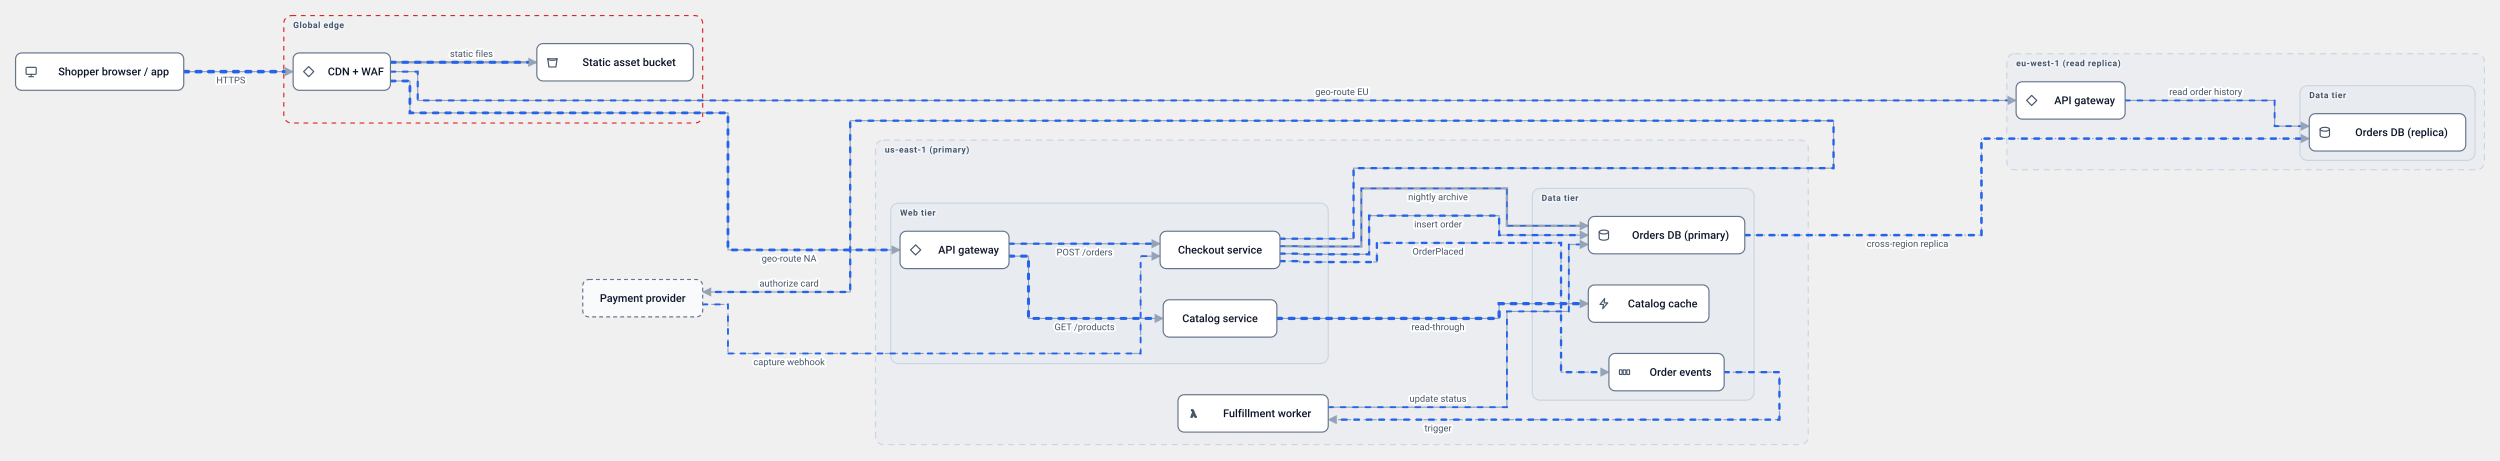
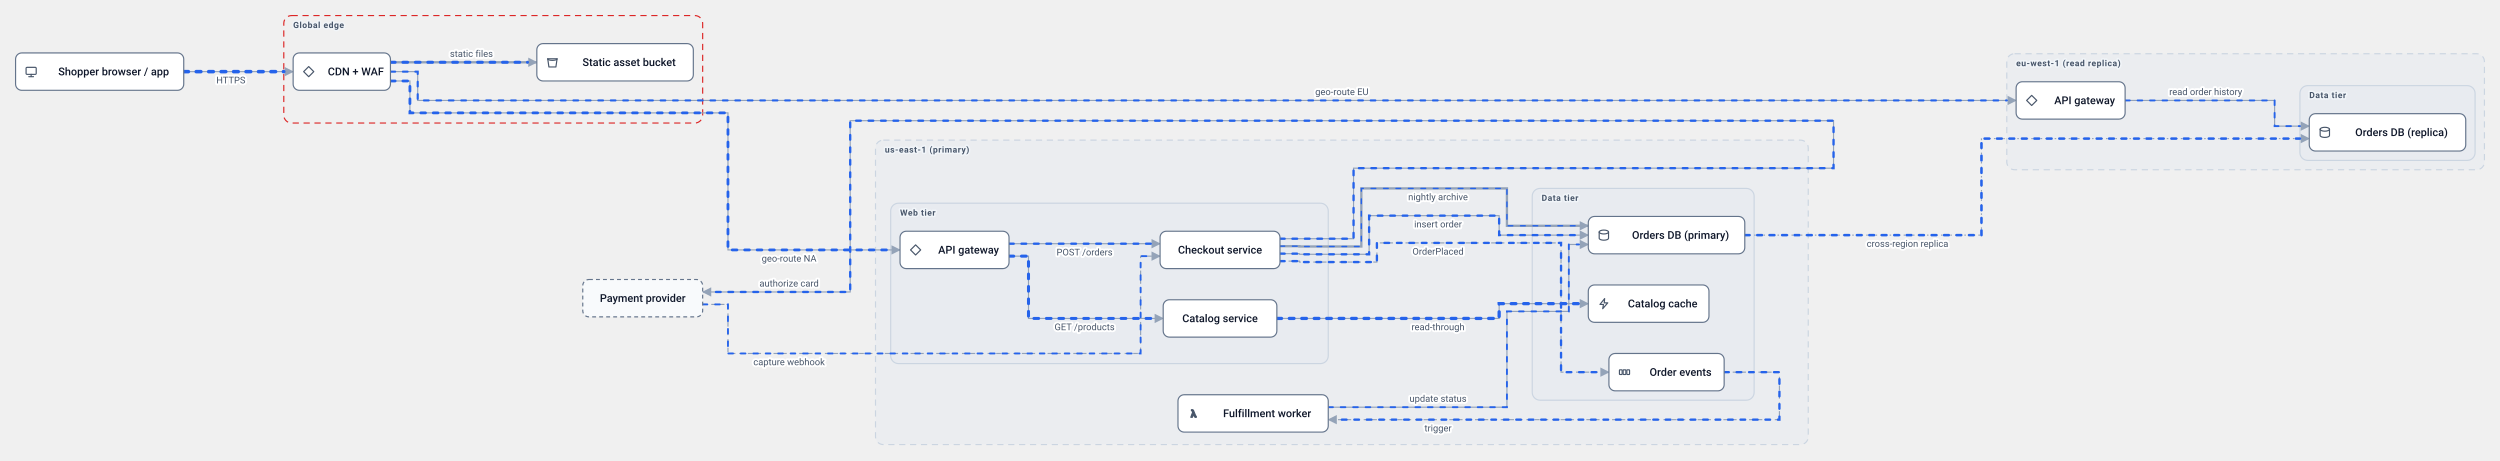
<svg xmlns="http://www.w3.org/2000/svg" viewBox="0 0 3211 591" width="3211" height="591" data-orrery="1">
  <style>.group-box{fill:#e2e8f0;fill-opacity:.35;stroke:#cbd5e1;stroke-width:1.5}
- .group-region .group-box{stroke-dasharray:8 6}
- .group-zone .group-box{stroke-dasharray:3 5}
- .group-cluster .group-box{stroke:#94a3b8}
- .group-boundary .group-box{stroke:#dc2626;stroke-dasharray:6 6;fill:none}
.group-label{font:600 11px system-ui,-apple-system,"Segoe UI",Roboto,sans-serif;fill:#475569;letter-spacing:.06em;text-transform:uppercase;paint-order:stroke;stroke:#f1f5f9;stroke-width:4px;stroke-linejoin:round}
.node-box{fill:#ffffff;stroke:#64748b;stroke-width:1.5}
- .node-external .node-box{stroke-dasharray:5 4;fill:#f8fafc}
- .node-state-failed .node-box{fill:#fef2f2;stroke:#dc2626;stroke-width:2;animation:orrery-pulse 1.2s linear infinite}
- .node-state-failed .node-label{fill:#991b1b}
- .node-state-degraded .node-box{fill:#fffbeb;stroke:#d97706;stroke-width:2}
- .node-state-degraded .node-label{fill:#92400e}
- .node-state-off{opacity:.45}
- .node-state-off .node-box{stroke-dasharray:4 4}
+ .node-label{font:500 14px system-ui,-apple-system,"Segoe UI",Roboto,sans-serif;fill:#0f172a;text-anchor:middle;dominant-baseline:central}
+ .node-tech{font:11px system-ui,-apple-system,"Segoe UI",Roboto,sans-serif;fill:#64748b;text-anchor:middle;dominant-baseline:central}
+ .replicas rect{fill:#ffffff;stroke:#94a3b8;stroke-width:1.5}
+ .badge{font:600 11px system-ui,-apple-system,"Segoe UI",Roboto,sans-serif;fill:#475569;text-anchor:end;dominant-baseline:central}
+ .node[data-ghost]{opacity:.5}.node[data-ghost] .node-box{stroke-dasharray:3 3}.node[data-ghost] .node-label{font-style:italic}
.glyph{fill:none;stroke:#475569;stroke-width:1.5;stroke-linejoin:round;stroke-linecap:round}
.glyph-text{font:600 13px system-ui,-apple-system,"Segoe UI",Roboto,sans-serif;fill:#475569;text-anchor:middle;dominant-baseline:central}
- .node-label{font:500 14px system-ui,-apple-system,"Segoe UI",Roboto,sans-serif;fill:#0f172a;text-anchor:middle;dominant-baseline:central}
.edge{fill:none;stroke:#94a3b8;stroke-width:1.5}
+ .edge.need{stroke:#475569;stroke-width:2}
.edge-async{stroke-dasharray:6 5}
.edge-replication{stroke-dasharray:2 4}
.edge-dataflow{stroke-width:3}
.flow{fill:none;stroke:#2563eb;stroke-linecap:round;stroke-dasharray:6 10;animation:orrery-flow 1s linear infinite}
.edge-label{font:12px system-ui,-apple-system,"Segoe UI",Roboto,sans-serif;fill:#475569;text-anchor:middle;dominant-baseline:central;paint-order:stroke;stroke:#ffffff;stroke-width:5px;stroke-linejoin:round}
+ .legend text{font:12px system-ui,-apple-system,"Segoe UI",Roboto,sans-serif;fill:#475569;dominant-baseline:central}.legend .legend-name{font-weight:600;fill:#0f172a}
@keyframes orrery-flow{to{stroke-dashoffset:-16}}
- @keyframes orrery-pulse{0%{stroke-opacity:1}50%{stroke-opacity:0.4}100%{stroke-opacity:1}}</style>
+ @keyframes orrery-pulse{0%{stroke-opacity:1}50%{stroke-opacity:0.4}100%{stroke-opacity:1}}
+ .st-degraded .node-box{stroke:#d97706;stroke-width:2;fill:#fffbeb}
+ .st-degraded .group-box{stroke:#d97706;stroke-width:2;fill:#fffbeb}
+ .st-degraded .node-label{fill:#92400e}
+ .st-degraded .group-label{fill:#92400e}
+ .st-failed .node-box{stroke:#dc2626;stroke-width:2;fill:#fef2f2;animation:orrery-pulse 1.2s linear infinite}
+ .st-failed .group-box{stroke:#dc2626;stroke-width:2;fill:#fef2f2;animation:orrery-pulse 1.2s linear infinite}
+ .st-failed .node-label{fill:#991b1b}
+ .st-failed .group-label{fill:#991b1b}
+ .st-off .node-box{stroke-dasharray:4 4}
+ .st-off .group-box{stroke-dasharray:4 4}
+ .st-off{opacity:0.45}
+ .kind-external .node-box{stroke-dasharray:5 4;fill:#f8fafc}
+ .gk-region .group-box{stroke-dasharray:8 6}
+ .gk-zone .group-box{stroke-dasharray:3 5}
+ .gk-cluster .group-box{stroke:#94a3b8}
+ .gk-boundary .group-box{stroke:#dc2626;fill-opacity:0;stroke-dasharray:8 6}</style>
  <defs>
    <marker id="arrow" viewBox="0 0 12 12" refX="11" refY="6" markerWidth="12" markerHeight="12" markerUnits="userSpaceOnUse" orient="auto">
      <path d="M0 0L12 6L0 12z" fill="#94a3b8" />
+     </marker>
+     <marker id="arrow-start" viewBox="0 0 12 12" refX="1" refY="6" markerWidth="12" markerHeight="12" markerUnits="userSpaceOnUse" orient="auto">
+       <path d="M12 0L0 6L12 12z" fill="#94a3b8" />
    </marker>
  </defs>
  <g class="scene">
    <g class="view" data-view="overview" data-title="Global overview" data-size="3211 591">
      <g class="groups">
-         <g class="group group-boundary" data-group="edge" data-bbox="364.5 20 538 138">
+         <g class="group gk-boundary st-on" data-group="edge" data-bbox="364.5 20 538 138" data-state="on">
          <rect class="group-box" x="364.5" y="20" width="538" height="138" rx="10" />
          <text class="group-label" x="376.5" y="36">Global edge</text>
        </g>
-         <g class="group group-region" data-group="us-east" data-bbox="1124.5 180 1198 391">
+         <g class="group gk-region st-on" data-group="us-east" data-bbox="1124.5 180 1198 391" data-state="on">
          <rect class="group-box" x="1124.5" y="180" width="1198" height="391" rx="10" />
          <text class="group-label" x="1136.5" y="196">us-east-1 (primary)</text>
        </g>
-         <g class="group group-tier" data-group="us-east-web" data-bbox="1144 261 562 206">
+         <g class="group gk-tier st-on" data-group="us-east-web" data-bbox="1144 261 562 206" data-state="on">
          <rect class="group-box" x="1144" y="261" width="562" height="206" rx="10" />
          <text class="group-label" x="1156" y="277">Web tier</text>
        </g>
-         <g class="group group-tier" data-group="us-east-data" data-bbox="1968 242 285 272">
+         <g class="group gk-tier st-on" data-group="us-east-data" data-bbox="1968 242 285 272" data-state="on">
          <rect class="group-box" x="1968" y="242" width="285" height="272" rx="10" />
          <text class="group-label" x="1980" y="258">Data tier</text>
        </g>
-         <g class="group group-region" data-group="eu-west" data-bbox="2577.5 69 613.5 149">
+         <g class="group gk-region st-on" data-group="eu-west" data-bbox="2577.5 69 613.5 149" data-state="on">
          <rect class="group-box" x="2577.5" y="69" width="613.5" height="149" rx="10" />
          <text class="group-label" x="2589.5" y="85">eu-west-1 (read replica)</text>
        </g>
-         <g class="group group-tier" data-group="eu-west-data" data-bbox="2954 110 225 96">
+         <g class="group gk-tier st-on" data-group="eu-west-data" data-bbox="2954 110 225 96" data-state="on">
          <rect class="group-box" x="2954" y="110" width="225" height="96" rx="10" />
          <text class="group-label" x="2966" y="126">Data tier</text>
        </g>
      </g>
      <g class="edges">
        <path class="edge edge-sync" data-edge="shopper-&gt;cdn" data-kind="sync" d="M236 92 L376.5 92" marker-end="url(#arrow)" />
        <path class="flow" data-flow="shopper-&gt;cdn" data-load="1" d="M236 92 L364.5 92" style="stroke-width:4.5;animation-duration:0.5s" />
        <text class="edge-label" x="296.5" y="103">HTTPS</text>
        <path class="edge edge-dataflow" data-edge="cdn-&gt;assets" data-kind="dataflow" d="M501.5 80 L689.5 80" marker-end="url(#arrow)" />
        <path class="flow" data-flow="cdn-&gt;assets" data-load="0.8" d="M501.5 80 L677.5 80" style="stroke-width:3.9;animation-duration:1s" />
        <text class="edge-label" x="605.5" y="69">static files</text>
        <path class="edge edge-sync" data-edge="cdn-&gt;api-us" data-kind="sync" d="M501.5 104 L526.5 104 L526.5 145 L935 145 L935 321 L1156 321" marker-end="url(#arrow)" />
        <path class="flow" data-flow="cdn-&gt;api-us" data-load="0.7" d="M501.5 104 L526.5 104 L526.5 145 L935 145 L935 321 L1144 321" style="stroke-width:3.6;animation-duration:1.3s" />
        <text class="edge-label" x="1013.5" y="332">geo-route NA</text>
        <path class="edge edge-sync" data-edge="cdn-&gt;api-eu" data-kind="sync" d="M501.5 92 L536.5 92 L536.5 129 L2589.5 129" marker-end="url(#arrow)" />
        <path class="flow" data-flow="cdn-&gt;api-eu" data-load="0.4" d="M501.5 92 L536.5 92 L536.5 129 L2577.5 129" style="stroke-width:2.7;animation-duration:2s" />
        <text class="edge-label" x="1723.5" y="118">geo-route EU</text>
        <path class="edge edge-sync" data-edge="api-us-&gt;catalog-us" data-kind="sync" d="M1296 329 L1321 329 L1321 409 L1494 409" marker-end="url(#arrow)" />
        <path class="flow" data-flow="api-us-&gt;catalog-us" data-load="0.8" d="M1296 329 L1321 329 L1321 409 L1482 409" style="stroke-width:3.9;animation-duration:1s" />
        <text class="edge-label" x="1393" y="420">GET /products</text>
        <path class="edge edge-sync" data-edge="api-us-&gt;checkout-us" data-kind="sync" d="M1296 313 L1490 313" marker-end="url(#arrow)" />
        <path class="flow" data-flow="api-us-&gt;checkout-us" data-load="0.5" d="M1296 313 L1478 313" style="stroke-width:3;animation-duration:1.8s" />
        <text class="edge-label" x="1393" y="324">POST /orders</text>
        <path class="edge edge-sync" data-edge="catalog-us-&gt;catalog-cache-us" data-kind="sync" d="M1640 409 L1925.5 409 L1925.5 390 L2040 390" marker-end="url(#arrow)" />
        <path class="flow" data-flow="catalog-us-&gt;catalog-cache-us" data-load="0.9" d="M1640 409 L1925.5 409 L1925.5 390 L2028 390" style="stroke-width:4.2;animation-duration:0.8s" />
        <text class="edge-label" x="1847" y="420">read-through</text>
        <path class="edge edge-sync" data-edge="checkout-writes-orders" data-kind="sync" d="M1644 325.8 L1669 325.8 L1669 326.6 L1758.5 326.6 L1758.5 277 L1925.5 277 L1925.5 302 L2040 302" marker-end="url(#arrow)" />
        <path class="flow" data-flow="checkout-writes-orders" data-load="0.5" d="M1644 325.8 L1669 325.8 L1669 326.6 L1758.5 326.6 L1758.5 277 L1925.5 277 L1925.5 302 L2028 302" style="stroke-width:3;animation-duration:1.8s" />
        <text class="edge-label" x="1847" y="288">insert order</text>
        <path class="edge edge-dataflow" data-edge="checkout-archives-orders" data-kind="dataflow" d="M1644 316.2 L1669 316.2 L1669 316.6 L1748.5 316.6 L1748.5 242 L1935.5 242 L1935.5 290 L2040 290" marker-end="url(#arrow)" />
        <path class="flow" data-flow="checkout-archives-orders" data-load="0.1" d="M1644 316.2 L1669 316.2 L1669 316.6 L1748.5 316.6 L1748.5 242 L1935.5 242 L1935.5 290 L2028 290" style="stroke-width:1.8;animation-duration:2.8s" />
        <text class="edge-label" x="1847" y="253">nightly archive</text>
        <path class="edge edge-sync" data-edge="checkout-authorizes-payment" data-kind="sync" d="M1644 306.6 L1738.5 306.6 L1738.5 216 L2355 216 L2355 155 L1092 155 L1092 375 L902.5 375" marker-end="url(#arrow)" />
        <path class="flow" data-flow="checkout-authorizes-payment" data-load="0.5" d="M1644 306.6 L1738.5 306.6 L1738.5 216 L2355 216 L2355 155 L1092 155 L1092 375 L914.5 375" style="stroke-width:3;animation-duration:1.8s" />
        <text class="edge-label" x="1013.5" y="364">authorize card</text>
        <path class="edge edge-async" data-edge="payment-webhook" data-kind="async" d="M902.5 391 L935 391 L935 454 L1465 454 L1465 329 L1490 329" marker-end="url(#arrow)" />
        <path class="flow" data-flow="payment-webhook" data-load="0.3" d="M902.5 391 L935 391 L935 454 L1465 454 L1465 329 L1478 329" style="stroke-width:2.4;animation-duration:2.3s" />
        <text class="edge-label" x="1013.5" y="465">capture webhook</text>
        <path class="edge edge-async" data-edge="checkout-us-&gt;order-events" data-kind="async" d="M1644 335.4 L1669 335.4 L1669 336.6 L1768.5 336.6 L1768.5 312 L2005 312 L2005 478 L2066.5 478" marker-end="url(#arrow)" />
        <path class="flow" data-flow="checkout-us-&gt;order-events" data-load="0.5" d="M1644 335.4 L1669 335.4 L1669 336.6 L1768.5 336.6 L1768.5 312 L2005 312 L2005 478 L2054.5 478" style="stroke-width:3;animation-duration:1.8s" />
        <text class="edge-label" x="1847" y="323">OrderPlaced</text>
        <path class="edge edge-async" data-edge="order-events-&gt;fulfillment-fn" data-kind="async" d="M2214.5 478 L2285.5 478 L2285.5 539 L1706 539" marker-end="url(#arrow)" />
        <path class="flow" data-flow="order-events-&gt;fulfillment-fn" data-load="0.5" d="M2214.5 478 L2285.5 478 L2285.5 539 L1718 539" style="stroke-width:3;animation-duration:1.8s" />
        <text class="edge-label" x="1847" y="550">trigger</text>
        <path class="edge edge-sync" data-edge="fulfillment-fn-&gt;orders-db-us" data-kind="sync" d="M1706 523 L1935.5 523 L1935.5 400 L2015 400 L2015 314 L2040 314" marker-end="url(#arrow)" />
        <path class="flow" data-flow="fulfillment-fn-&gt;orders-db-us" data-load="0.3" d="M1706 523 L1935.5 523 L1935.5 400 L2015 400 L2015 314 L2028 314" style="stroke-width:2.4;animation-duration:2.3s" />
        <text class="edge-label" x="1847" y="512">update status</text>
        <path class="edge edge-replication" data-edge="orders-db-us-&gt;orders-db-eu" data-kind="replication" d="M2241 302 L2545 302 L2545 178 L2966 178" marker-end="url(#arrow)" />
        <path class="flow" data-flow="orders-db-us-&gt;orders-db-eu" data-load="0.6" d="M2241 302 L2545 302 L2545 178 L2954 178" style="stroke-width:3.3;animation-duration:1.5s" />
        <text class="edge-label" x="2450" y="313">cross-region replica</text>
        <path class="edge edge-sync" data-edge="api-eu-&gt;orders-db-eu" data-kind="sync" d="M2729.5 129 L2921.5 129 L2921.5 162 L2966 162" marker-end="url(#arrow)" />
        <path class="flow" data-flow="api-eu-&gt;orders-db-eu" data-load="0.3" d="M2729.5 129 L2921.5 129 L2921.5 162 L2954 162" style="stroke-width:2.4;animation-duration:2.3s" />
        <text class="edge-label" x="2833" y="118">read order history</text>
      </g>
      <g class="nodes">
-         <g class="node node-client" data-node="shopper" data-kind="client" data-state="on" data-bbox="20 68 216 48" transform="translate(20 68)">
+         <g class="node kind-client st-on" data-node="shopper" data-kind="client" data-state="on" data-bbox="20 68 216 48" transform="translate(20 68)">
          <rect class="node-box" width="216" height="48" rx="8" />
          <g class="glyph" transform="translate(12 16)">
            <rect x="1.5" y="2.5" width="13" height="9" rx="1" />
            <path d="M5 14.5h6M8 11.5v3" />
          </g>
          <text class="node-label" x="126" y="24">Shopper browser / app</text>
        </g>
-         <g class="node node-gateway" data-node="cdn" data-kind="gateway" data-state="on" data-bbox="376.5 68 125 48" transform="translate(376.5 68)">
+         <g class="node kind-gateway st-on" data-node="cdn" data-kind="gateway" data-state="on" data-bbox="376.5 68 125 48" transform="translate(376.5 68)">
          <rect class="node-box" width="125" height="48" rx="8" />
          <g class="glyph" transform="translate(12 16)">
            <path d="M8 1.5l6.5 6.5L8 14.5 1.5 8z" />
          </g>
          <text class="node-label" x="80.5" y="24">CDN + WAF</text>
        </g>
-         <g class="node node-storage" data-node="assets" data-kind="storage" data-state="on" data-bbox="689.5 56 201 48" transform="translate(689.5 56)">
+         <g class="node kind-storage st-on" data-node="assets" data-kind="storage" data-state="on" data-bbox="689.5 56 201 48" transform="translate(689.5 56)">
          <rect class="node-box" width="201" height="48" rx="8" />
          <g class="glyph" transform="translate(12 16)">
            <path d="M2 3.5h12l-1.5 10.5h-9z" />
            <path d="M2 3.5c0 1.2 2.7 2 6 2s6-.8 6-2" />
          </g>
          <text class="node-label" x="118.5" y="24">Static asset bucket</text>
        </g>
-         <g class="node node-gateway" data-node="api-us" data-kind="gateway" data-state="on" data-bbox="1156 297 140 48" transform="translate(1156 297)">
+         <g class="node kind-gateway st-on" data-node="api-us" data-kind="gateway" data-state="on" data-bbox="1156 297 140 48" transform="translate(1156 297)">
          <rect class="node-box" width="140" height="48" rx="8" />
          <g class="glyph" transform="translate(12 16)">
            <path d="M8 1.5l6.5 6.5L8 14.5 1.5 8z" />
          </g>
          <text class="node-label" x="88" y="24">API gateway</text>
        </g>
-         <g class="node node-service" data-node="checkout-us" data-kind="service" data-state="on" data-bbox="1490 297 154 48" transform="translate(1490 297)">
+         <g class="node kind-service st-on" data-node="checkout-us" data-kind="service" data-state="on" data-bbox="1490 297 154 48" transform="translate(1490 297)">
          <rect class="node-box" width="154" height="48" rx="8" />
          <text class="node-label" x="77" y="24">Checkout service</text>
        </g>
-         <g class="node node-service" data-node="catalog-us" data-kind="service" data-state="on" data-bbox="1494 385 146 48" transform="translate(1494 385)">
+         <g class="node kind-service st-on" data-node="catalog-us" data-kind="service" data-state="on" data-bbox="1494 385 146 48" transform="translate(1494 385)">
          <rect class="node-box" width="146" height="48" rx="8" />
          <text class="node-label" x="73" y="24">Catalog service</text>
        </g>
-         <g class="node node-database" data-node="orders-db-us" data-kind="database" data-state="on" data-bbox="2040 278 201 48" transform="translate(2040 278)">
+         <g class="node kind-database st-on" data-node="orders-db-us" data-kind="database" data-state="on" data-bbox="2040 278 201 48" transform="translate(2040 278)">
          <rect class="node-box" width="201" height="48" rx="8" />
          <g class="glyph" transform="translate(12 16)">
            <ellipse cx="8" cy="4" rx="6" ry="2.5" />
            <path d="M2 4v8c0 1.4 2.7 2.5 6 2.5s6-1.1 6-2.5V4" />
          </g>
          <text class="node-label" x="118.5" y="24">Orders DB (primary)</text>
        </g>
-         <g class="node node-cache" data-node="catalog-cache-us" data-kind="cache" data-state="on" data-bbox="2040 366 155 48" transform="translate(2040 366)">
+         <g class="node kind-cache st-on" data-node="catalog-cache-us" data-kind="cache" data-state="on" data-bbox="2040 366 155 48" transform="translate(2040 366)">
          <rect class="node-box" width="155" height="48" rx="8" />
          <g class="glyph" transform="translate(12 16)">
            <path d="M9 1.5L3 9h4.5l-1 5.5L13 7H8.5z" />
          </g>
          <text class="node-label" x="95.5" y="24">Catalog cache</text>
        </g>
-         <g class="node node-queue" data-node="order-events" data-kind="queue" data-state="on" data-bbox="2066.5 454 148 48" transform="translate(2066.5 454)">
+         <g class="node kind-queue st-on" data-node="order-events" data-kind="queue" data-state="on" data-bbox="2066.5 454 148 48" transform="translate(2066.5 454)">
          <rect class="node-box" width="148" height="48" rx="8" />
          <g class="glyph" transform="translate(12 16)">
            <rect x="1.5" y="5" width="3.5" height="6" rx=".5" />
            <rect x="6.25" y="5" width="3.5" height="6" rx=".5" />
            <rect x="11" y="5" width="3.5" height="6" rx=".5" />
          </g>
          <text class="node-label" x="92" y="24">Order events</text>
        </g>
-         <g class="node node-function" data-node="fulfillment-fn" data-kind="function" data-state="on" data-bbox="1513 507 193 48" transform="translate(1513 507)">
+         <g class="node kind-function st-on" data-node="fulfillment-fn" data-kind="function" data-state="on" data-bbox="1513 507 193 48" transform="translate(1513 507)">
          <rect class="node-box" width="193" height="48" rx="8" />
          <g class="glyph" transform="translate(12 16)">
            <text class="glyph-text" x="8" y="8.5">λ</text>
          </g>
          <text class="node-label" x="114.5" y="24">Fulfillment worker</text>
        </g>
-         <g class="node node-gateway" data-node="api-eu" data-kind="gateway" data-state="on" data-bbox="2589.5 105 140 48" transform="translate(2589.5 105)">
+         <g class="node kind-gateway st-on" data-node="api-eu" data-kind="gateway" data-state="on" data-bbox="2589.5 105 140 48" transform="translate(2589.5 105)">
          <rect class="node-box" width="140" height="48" rx="8" />
          <g class="glyph" transform="translate(12 16)">
            <path d="M8 1.5l6.5 6.5L8 14.5 1.5 8z" />
          </g>
          <text class="node-label" x="88" y="24">API gateway</text>
        </g>
-         <g class="node node-database" data-node="orders-db-eu" data-kind="database" data-state="on" data-bbox="2966 146 201 48" transform="translate(2966 146)">
+         <g class="node kind-database st-on" data-node="orders-db-eu" data-kind="database" data-state="on" data-bbox="2966 146 201 48" transform="translate(2966 146)">
          <rect class="node-box" width="201" height="48" rx="8" />
          <g class="glyph" transform="translate(12 16)">
            <ellipse cx="8" cy="4" rx="6" ry="2.5" />
            <path d="M2 4v8c0 1.4 2.7 2.5 6 2.5s6-1.1 6-2.5V4" />
          </g>
          <text class="node-label" x="118.5" y="24">Orders DB (replica)</text>
        </g>
-         <g class="node node-external" data-node="payments" data-kind="external" data-state="on" data-bbox="748.5 359 154 48" transform="translate(748.5 359)">
+         <g class="node kind-external st-on" data-node="payments" data-kind="external" data-state="on" data-bbox="748.5 359 154 48" transform="translate(748.5 359)">
          <rect class="node-box" width="154" height="48" rx="8" />
          <text class="node-label" x="77" y="24">Payment provider</text>
        </g>
      </g>
    </g>
-     <g class="view" data-view="us-east-detail" data-title="us-east-1 primary region" data-size="905.6 687.5" style="display:none">
+     <g class="view" data-view="us-east-detail" data-title="us-east-1 primary region" data-size="852.8 1053" style="display:none">
      <g class="groups">
-         <g class="group group-region" data-group="us-east" data-bbox="20 20 865.6 647.5">
-           <rect class="group-box" x="20" y="20" width="865.6" height="647.5" rx="10" />
-           <text class="group-label" x="32" y="36">us-east-1 (primary)</text>
-         </g>
-         <g class="group group-tier" data-group="us-east-web" data-bbox="89.3 56 401 300">
-           <rect class="group-box" x="89.3" y="56" width="401" height="300" rx="10" />
-           <text class="group-label" x="101.3" y="72">Web tier</text>
-         </g>
-         <g class="group group-tier" data-group="us-east-data" data-bbox="78.8 527 608 96">
-           <rect class="group-box" x="78.8" y="527" width="608" height="96" rx="10" />
-           <text class="group-label" x="90.8" y="543">Data tier</text>
+         <g class="group gk-region st-on" data-group="us-east" data-bbox="45 191.5 787.8 680" data-state="on">
+           <rect class="group-box" x="45" y="191.5" width="787.8" height="680" rx="10" />
+           <text class="group-label" x="57" y="207.5">us-east-1 (primary)</text>
+         </g>
+         <g class="group gk-tier st-on" data-group="us-east-web" data-bbox="154.9 235 402.7 260" data-state="on">
+           <rect class="group-box" x="154.9" y="235" width="402.7" height="260" rx="10" />
+           <text class="group-label" x="166.9" y="251">Web tier</text>
+         </g>
+         <g class="group gk-tier st-on" data-group="us-east-data" data-bbox="129.8 646 608 156" data-state="on">
+           <rect class="group-box" x="129.8" y="646" width="608" height="156" rx="10" />
+           <text class="group-label" x="141.8" y="662">Data tier</text>
        </g>
      </g>
      <g class="edges">
-         <path class="edge edge-sync" data-edge="api-us-&gt;catalog-us" data-kind="sync" d="M237.9 140 L237.9 165 L381.3 165 L381.3 246" marker-end="url(#arrow)" />
-         <path class="flow" data-flow="api-us-&gt;catalog-us" data-load="0.8" d="M237.9 140 L237.9 165 L381.3 165 L381.3 234" style="stroke-width:3.9;animation-duration:1s" />
-         <text class="edge-label" x="431.3" y="198">GET /products</text>
-         <path class="edge edge-sync" data-edge="api-us-&gt;checkout-us" data-kind="sync" d="M191.3 140 L191.3 246" marker-end="url(#arrow)" />
-         <path class="flow" data-flow="api-us-&gt;checkout-us" data-load="0.5" d="M191.3 140 L191.3 234" style="stroke-width:3;animation-duration:1.8s" />
-         <text class="edge-label" x="145.3" y="198">POST /orders</text>
-         <path class="edge edge-sync" data-edge="catalog-us-&gt;catalog-cache-us" data-kind="sync" d="M381.3 294 L381.3 408.5 L700.6 408.5 L700.6 484.5 L409.3 484.5 L409.3 563" marker-end="url(#arrow)" />
-         <path class="flow" data-flow="catalog-us-&gt;catalog-cache-us" data-load="0.9" d="M381.3 294 L381.3 408.5 L700.6 408.5 L700.6 484.5 L409.3 484.5 L409.3 551" style="stroke-width:4.2;animation-duration:0.8s" />
-         <text class="edge-label" x="654.6" y="441.5">read-through</text>
-         <path class="edge edge-sync" data-edge="checkout-writes-orders" data-kind="sync" d="M191.3 294 L191.3 563" marker-end="url(#arrow)" />
-         <path class="flow" data-flow="checkout-writes-orders" data-load="0.5" d="M191.3 294 L191.3 551" style="stroke-width:3;animation-duration:1.8s" />
-         <text class="edge-label" x="238.3" y="441.5">insert order</text>
-         <path class="edge edge-dataflow" data-edge="checkout-archives-orders" data-kind="dataflow" d="M152.8 294 L152.8 388.5 L141 388.5 L141 563" marker-end="url(#arrow)" />
-         <path class="flow" data-flow="checkout-archives-orders" data-load="0.1" d="M152.8 294 L152.8 388.5 L141 388.5 L141 551" style="stroke-width:1.8;animation-duration:2.8s" />
-         <text class="edge-label" x="85.5" y="441.5">nightly archive</text>
-         <path class="edge edge-async" data-edge="checkout-us-&gt;order-events" data-kind="async" d="M229.8 294 L229.8 319 L391.3 319 L391.3 398.5 L716.6 398.5 L716.6 494.5 L600.8 494.5 L600.8 563" marker-end="url(#arrow)" />
-         <path class="flow" data-flow="checkout-us-&gt;order-events" data-load="0.5" d="M229.8 294 L229.8 319 L391.3 319 L391.3 398.5 L716.6 398.5 L716.6 494.5 L600.8 494.5 L600.8 551" style="stroke-width:3;animation-duration:1.8s" />
-         <text class="edge-label" x="760.1" y="441.5">OrderPlaced</text>
-         <path class="edge edge-async" data-edge="order-events-&gt;fulfillment-fn" data-kind="async" d="M600.8 611 L600.8 655.5 L872.6 655.5 L872.6 388.5 L658.9 388.5 L658.9 356" marker-end="url(#arrow)" />
-         <path class="flow" data-flow="order-events-&gt;fulfillment-fn" data-load="0.5" d="M600.8 611 L600.8 655.5 L872.6 655.5 L872.6 388.5 L658.9 388.5 L658.9 368" style="stroke-width:3;animation-duration:1.8s" />
-         <text class="edge-label" x="843.1" y="441.5">trigger</text>
-         <path class="edge edge-sync" data-edge="fulfillment-fn-&gt;orders-db-us" data-kind="sync" d="M594.6 356 L594.6 474.5 L241.5 474.5 L241.5 563" marker-end="url(#arrow)" />
-         <path class="flow" data-flow="fulfillment-fn-&gt;orders-db-us" data-load="0.3" d="M594.6 356 L594.6 474.5 L241.5 474.5 L241.5 551" style="stroke-width:2.4;animation-duration:2.3s" />
-         <text class="edge-label" x="545.6" y="441.5">update status</text>
+         <path class="edge edge-sync" data-edge="cdn-&gt;api-us" data-kind="sync" d="M280.3 68 L280.3 271" marker-end="url(#arrow)" />
+         <path class="flow" data-flow="cdn-&gt;api-us" data-load="0.7" d="M280.3 68 L280.3 259" style="stroke-width:3.6;animation-duration:1.3s" />
+         <text class="edge-label" x="234.3" y="126">geo-route NA</text>
+         <path class="edge edge-sync" data-edge="api-us-&gt;catalog-us" data-kind="sync" d="M303.6 319 L303.6 344 L472.6 344 L472.6 435" marker-end="url(#arrow)" />
+         <path class="flow" data-flow="api-us-&gt;catalog-us" data-load="0.8" d="M303.6 319 L303.6 344 L472.6 344 L472.6 423" style="stroke-width:3.9;animation-duration:1s" />
+         <text class="edge-label" x="423.6" y="377">GET /products</text>
+         <path class="edge edge-sync" data-edge="api-us-&gt;checkout-us" data-kind="sync" d="M256.9 319 L256.9 435" marker-end="url(#arrow)" />
+         <path class="flow" data-flow="api-us-&gt;checkout-us" data-load="0.5" d="M256.9 319 L256.9 423" style="stroke-width:3;animation-duration:1.8s" />
+         <text class="edge-label" x="210.9" y="377">POST /orders</text>
+         <path class="edge edge-sync" data-edge="catalog-us-&gt;catalog-cache-us" data-kind="sync" d="M472.6 483 L472.6 527.5 L503 527.5 L503 603.5 L460.3 603.5 L460.3 742" marker-end="url(#arrow)" />
+         <path class="flow" data-flow="catalog-us-&gt;catalog-cache-us" data-load="0.9" d="M472.6 483 L472.6 527.5 L503 527.5 L503 603.5 L460.3 603.5 L460.3 730" style="stroke-width:4.2;animation-duration:0.8s" />
+         <text class="edge-label" x="457" y="570.5">read-through</text>
+         <path class="edge edge-sync" data-edge="checkout-writes-orders" data-kind="sync" d="M298 483 L298 603.5 L242.3 603.5 L242.3 742" marker-end="url(#arrow)" />
+         <path class="flow" data-flow="checkout-writes-orders" data-load="0.5" d="M298 483 L298 603.5 L242.3 603.5 L242.3 730" style="stroke-width:3;animation-duration:1.8s" />
+         <text class="edge-label" x="252" y="570.5">insert order</text>
+         <path class="edge edge-dataflow" data-edge="checkout-archives-orders" data-kind="dataflow" d="M267.2 483 L267.2 537.5 L192 537.5 L192 742" marker-end="url(#arrow)" />
+         <path class="flow" data-flow="checkout-archives-orders" data-load="0.1" d="M267.2 483 L267.2 537.5 L192 537.5 L192 730" style="stroke-width:1.8;animation-duration:2.8s" />
+         <text class="edge-label" x="136.5" y="570.5">nightly archive</text>
+         <path class="edge edge-sync" data-edge="checkout-authorizes-payment" data-kind="sync" d="M236.4 483 L236.4 527.5 L57 527.5 L57 904 L20 904 L20 159 L434.1 159 L434.1 68" marker-end="url(#arrow)" />
+         <path class="flow" data-flow="checkout-authorizes-payment" data-load="0.5" d="M236.4 483 L236.4 527.5 L57 527.5 L57 904 L20 904 L20 159 L434.1 159 L434.1 80" style="stroke-width:3;animation-duration:1.8s" />
+         <text class="edge-label" x="381.6" y="126">authorize card</text>
+         <path class="edge edge-async" data-edge="payment-webhook" data-kind="async" d="M485.4 68 L485.4 93 L498.6 93 L498.6 410 L308.3 410 L308.3 435" marker-end="url(#arrow)" />
+         <path class="flow" data-flow="payment-webhook" data-load="0.3" d="M485.4 68 L485.4 93 L498.6 93 L498.6 410 L308.3 410 L308.3 423" style="stroke-width:2.4;animation-duration:2.3s" />
+         <text class="edge-label" x="555.1" y="126">capture webhook</text>
+         <path class="edge edge-async" data-edge="checkout-us-&gt;order-events" data-kind="async" d="M328.8 483 L328.8 527.5 L397 527.5 L397 613.5 L252.3 613.5 L252.3 717 L651.8 717 L651.8 742" marker-end="url(#arrow)" />
+         <path class="flow" data-flow="checkout-us-&gt;order-events" data-load="0.5" d="M328.8 483 L328.8 527.5 L397 527.5 L397 613.5 L252.3 613.5 L252.3 717 L651.8 717 L651.8 730" style="stroke-width:3;animation-duration:1.8s" />
+         <text class="edge-label" x="354.5" y="570.5">OrderPlaced</text>
+         <path class="edge edge-async" data-edge="order-events-&gt;fulfillment-fn" data-kind="async" d="M651.8 790 L651.8 834.5 L762.8 834.5 L762.8 527.5 L726.3 527.5 L726.3 495" marker-end="url(#arrow)" />
+         <path class="flow" data-flow="order-events-&gt;fulfillment-fn" data-load="0.5" d="M651.8 790 L651.8 834.5 L762.8 834.5 L762.8 527.5 L726.3 527.5 L726.3 507" style="stroke-width:3;animation-duration:1.8s" />
+         <text class="edge-label" x="793.3" y="570.5">trigger</text>
+         <path class="edge edge-sync" data-edge="fulfillment-fn-&gt;orders-db-us" data-kind="sync" d="M661.9 495 L661.9 613.5 L470.3 613.5 L470.3 707 L292.5 707 L292.5 742" marker-end="url(#arrow)" />
+         <path class="flow" data-flow="fulfillment-fn-&gt;orders-db-us" data-load="0.3" d="M661.9 495 L661.9 613.5 L470.3 613.5 L470.3 707 L292.5 707 L292.5 730" style="stroke-width:2.4;animation-duration:2.3s" />
+         <text class="edge-label" x="612.9" y="570.5">update status</text>
+         <path class="edge edge-replication" data-edge="orders-db-us-&gt;orders-db-eu" data-kind="replication" d="M242.3 790 L242.3 985" marker-end="url(#arrow)" />
+         <path class="flow" data-flow="orders-db-us-&gt;orders-db-eu" data-load="0.6" d="M242.3 790 L242.3 973" style="stroke-width:3.3;animation-duration:1.5s" />
+         <text class="edge-label" x="170.3" y="937">cross-region replica</text>
      </g>
      <g class="nodes">
-         <g class="node node-gateway" data-node="api-us" data-kind="gateway" data-state="on" data-bbox="144.6 92 140 48" transform="translate(144.6 92)">
+         <g class="node kind-gateway st-on" data-node="api-us" data-kind="gateway" data-state="on" data-bbox="210.3 271 140 48" transform="translate(210.3 271)">
          <rect class="node-box" width="140" height="48" rx="8" />
          <g class="glyph" transform="translate(12 16)">
            <path d="M8 1.5l6.5 6.5L8 14.5 1.5 8z" />
          </g>
          <text class="node-label" x="88" y="24">API gateway</text>
        </g>
-         <g class="node node-service" data-node="checkout-us" data-kind="service" data-state="on" data-bbox="114.3 246 154 48" transform="translate(114.3 246)">
+         <g class="node kind-service st-on" data-node="checkout-us" data-kind="service" data-state="on" data-bbox="205.6 435 154 48" transform="translate(205.6 435)">
          <rect class="node-box" width="154" height="48" rx="8" />
          <text class="node-label" x="77" y="24">Checkout service</text>
        </g>
-         <g class="node node-service" data-node="catalog-us" data-kind="service" data-state="on" data-bbox="308.3 246 146 48" transform="translate(308.3 246)">
+         <g class="node kind-service st-on" data-node="catalog-us" data-kind="service" data-state="on" data-bbox="399.6 435 146 48" transform="translate(399.6 435)">
          <rect class="node-box" width="146" height="48" rx="8" />
          <text class="node-label" x="73" y="24">Catalog service</text>
        </g>
-         <g class="node node-database" data-node="orders-db-us" data-kind="database" data-state="on" data-bbox="90.8 563 201 48" transform="translate(90.8 563)">
+         <g class="node kind-database st-on" data-node="orders-db-us" data-kind="database" data-state="on" data-bbox="141.8 742 201 48" transform="translate(141.8 742)">
          <rect class="node-box" width="201" height="48" rx="8" />
          <g class="glyph" transform="translate(12 16)">
            <ellipse cx="8" cy="4" rx="6" ry="2.5" />
            <path d="M2 4v8c0 1.4 2.7 2.5 6 2.5s6-1.1 6-2.5V4" />
          </g>
          <text class="node-label" x="118.5" y="24">Orders DB (primary)</text>
        </g>
-         <g class="node node-cache" data-node="catalog-cache-us" data-kind="cache" data-state="on" data-bbox="331.8 563 155 48" transform="translate(331.8 563)">
+         <g class="node kind-cache st-on" data-node="catalog-cache-us" data-kind="cache" data-state="on" data-bbox="382.8 742 155 48" transform="translate(382.8 742)">
          <rect class="node-box" width="155" height="48" rx="8" />
          <g class="glyph" transform="translate(12 16)">
            <path d="M9 1.5L3 9h4.5l-1 5.5L13 7H8.5z" />
          </g>
          <text class="node-label" x="95.5" y="24">Catalog cache</text>
        </g>
-         <g class="node node-queue" data-node="order-events" data-kind="queue" data-state="on" data-bbox="526.8 563 148 48" transform="translate(526.8 563)">
+         <g class="node kind-queue st-on" data-node="order-events" data-kind="queue" data-state="on" data-bbox="577.8 742 148 48" transform="translate(577.8 742)">
          <rect class="node-box" width="148" height="48" rx="8" />
          <g class="glyph" transform="translate(12 16)">
            <rect x="1.5" y="5" width="3.5" height="6" rx=".5" />
            <rect x="6.25" y="5" width="3.5" height="6" rx=".5" />
            <rect x="11" y="5" width="3.5" height="6" rx=".5" />
          </g>
          <text class="node-label" x="92" y="24">Order events</text>
        </g>
-         <g class="node node-function" data-node="fulfillment-fn" data-kind="function" data-state="on" data-bbox="530.3 308 193 48" transform="translate(530.3 308)">
+         <g class="node kind-function st-on" data-node="fulfillment-fn" data-kind="function" data-state="on" data-bbox="597.6 447 193 48" transform="translate(597.6 447)">
          <rect class="node-box" width="193" height="48" rx="8" />
          <g class="glyph" transform="translate(12 16)">
            <text class="glyph-text" x="8" y="8.5">λ</text>
          </g>
          <text class="node-label" x="114.5" y="24">Fulfillment worker</text>
+         </g>
+         <g class="node kind-gateway st-on" data-node="cdn" data-kind="gateway" data-state="on" data-ghost="1" data-bbox="217.8 20 125 48" transform="translate(217.8 20)">
+           <rect class="node-box" width="125" height="48" rx="8" />
+           <g class="glyph" transform="translate(12 16)">
+             <path d="M8 1.5l6.5 6.5L8 14.5 1.5 8z" />
+           </g>
+           <text class="node-label" x="80.5" y="24">CDN + WAF</text>
+         </g>
+         <g class="node kind-external st-on" data-node="payments" data-kind="external" data-state="on" data-ghost="1" data-bbox="382.8 20 154 48" transform="translate(382.8 20)">
+           <rect class="node-box" width="154" height="48" rx="8" />
+           <text class="node-label" x="77" y="24">Payment provider</text>
+         </g>
+         <g class="node kind-database st-on" data-node="orders-db-eu" data-kind="database" data-state="on" data-ghost="1" data-bbox="141.8 985 201 48" transform="translate(141.8 985)">
+           <rect class="node-box" width="201" height="48" rx="8" />
+           <g class="glyph" transform="translate(12 16)">
+             <ellipse cx="8" cy="4" rx="6" ry="2.5" />
+             <path d="M2 4v8c0 1.4 2.7 2.5 6 2.5s6-1.1 6-2.5V4" />
+           </g>
+           <text class="node-label" x="118.5" y="24">Orders DB (replica)</text>
        </g>
      </g>
    </g>
  </g>
</svg>
